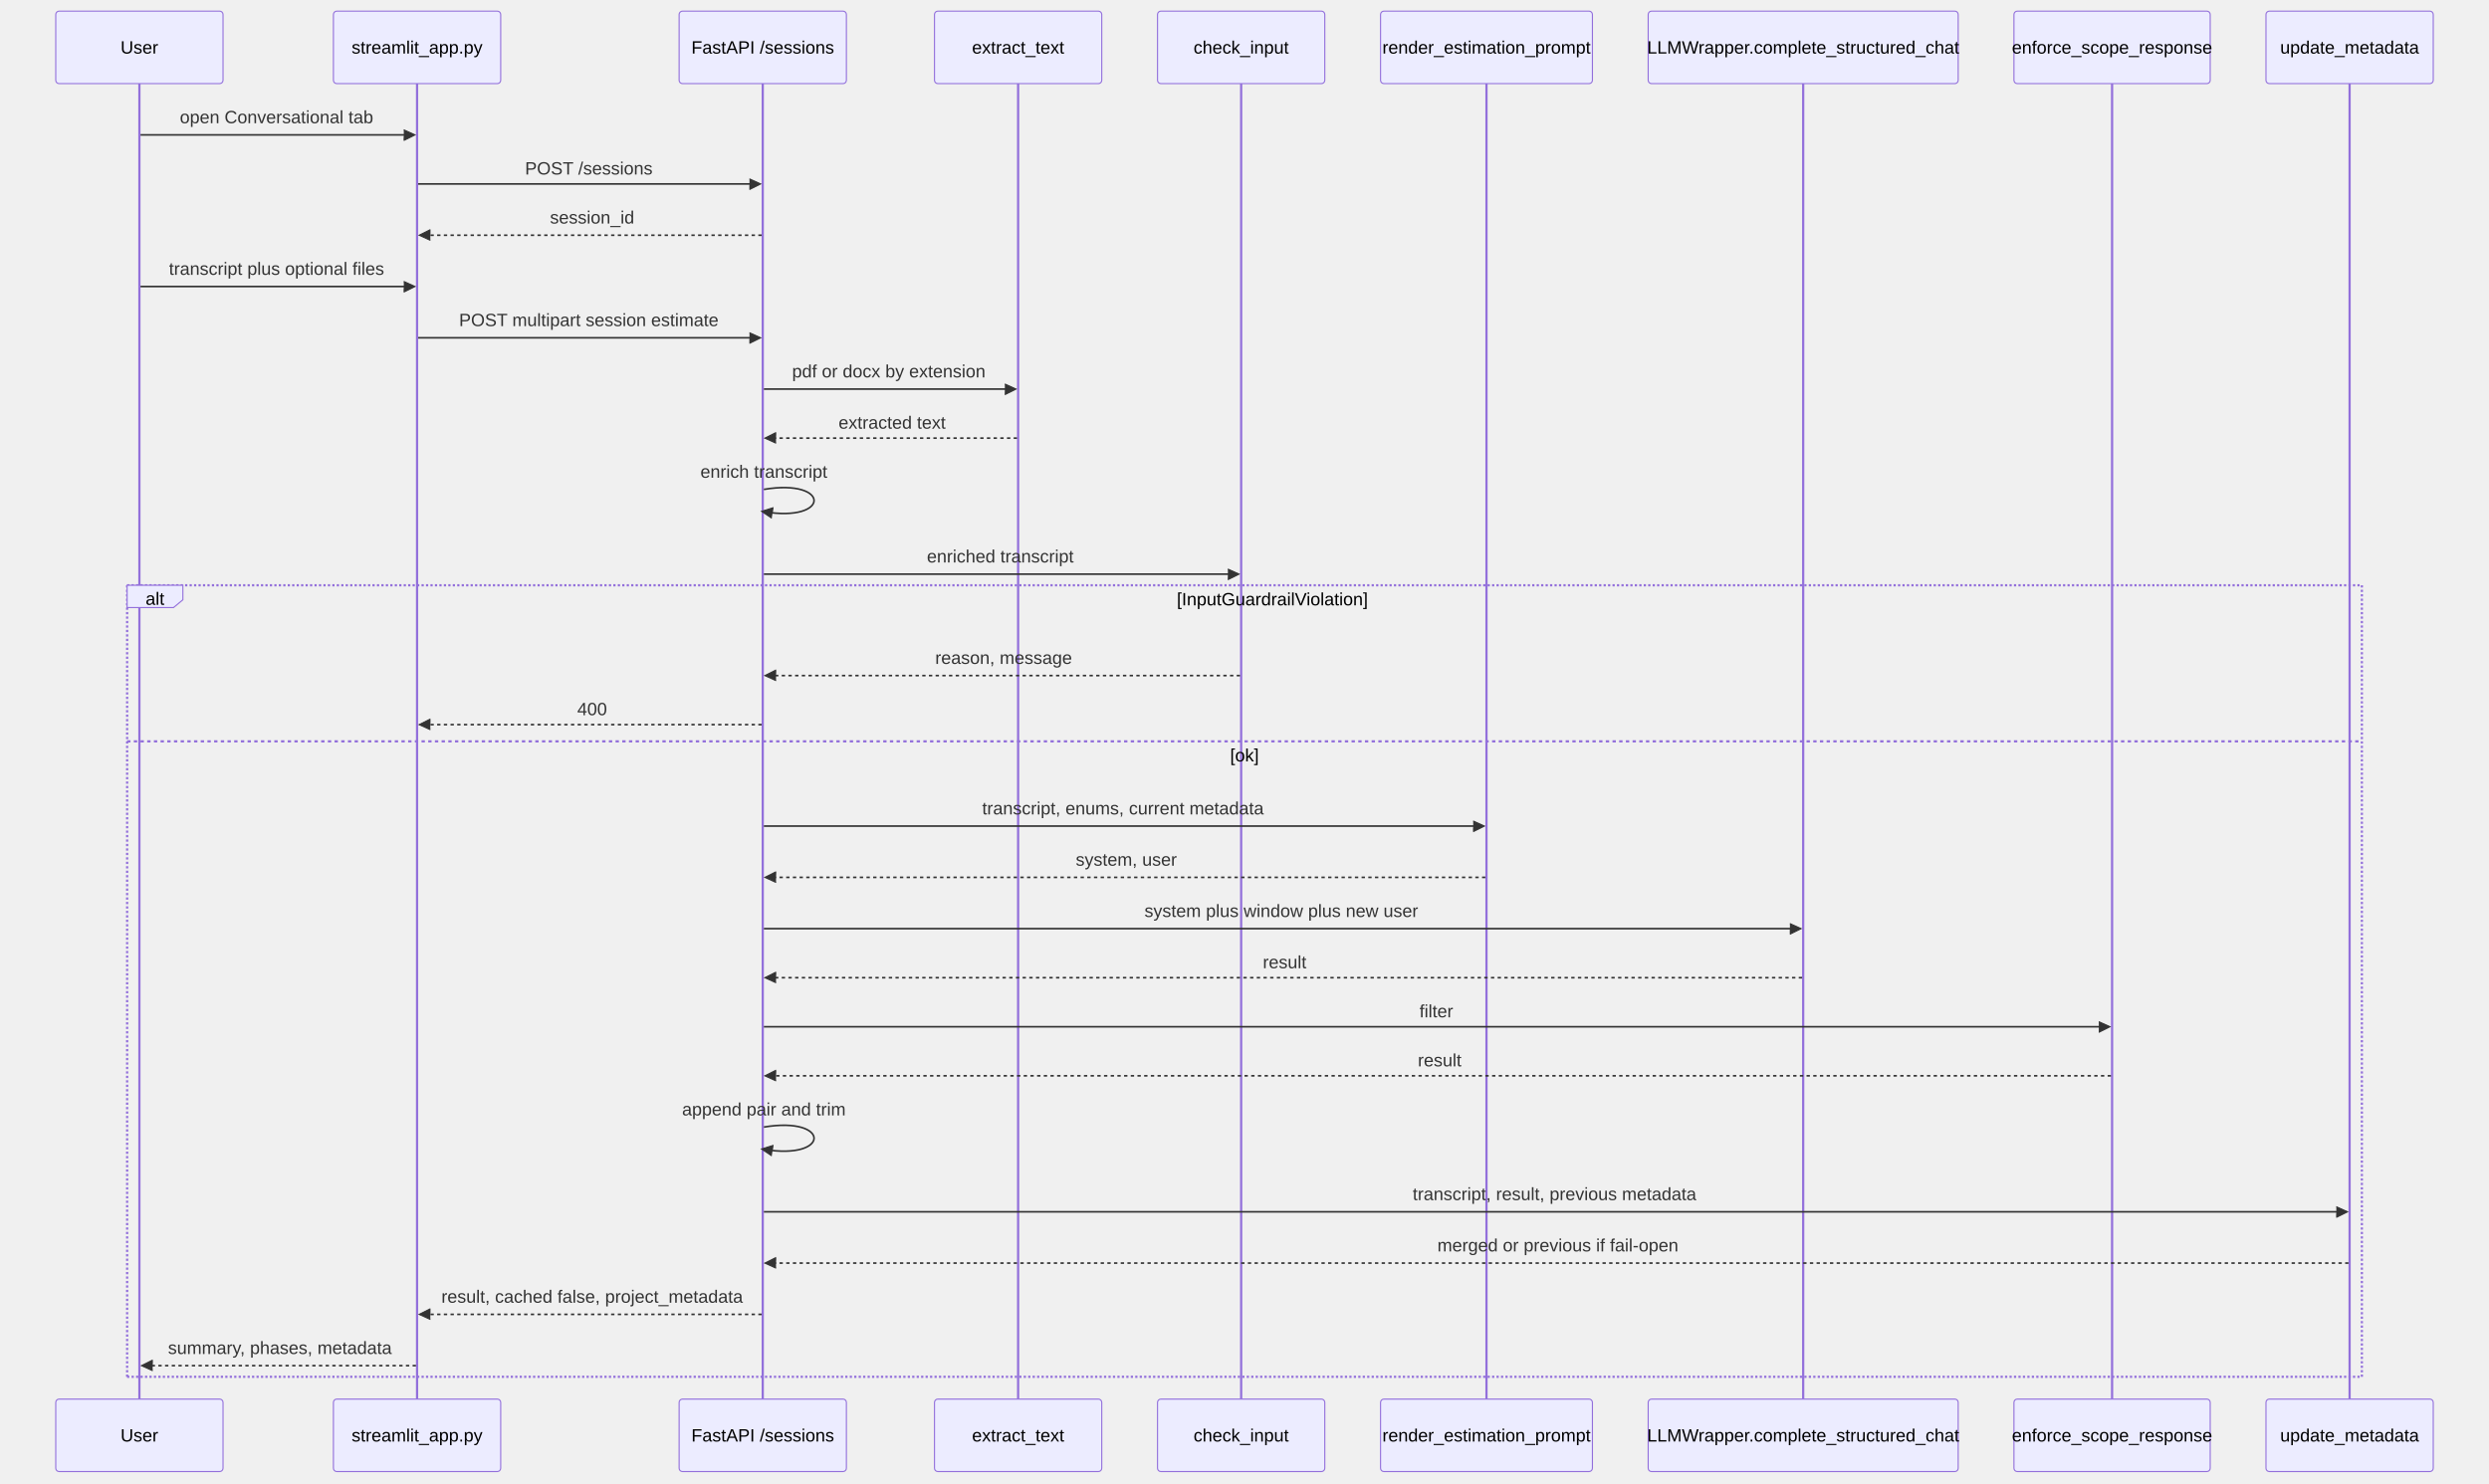
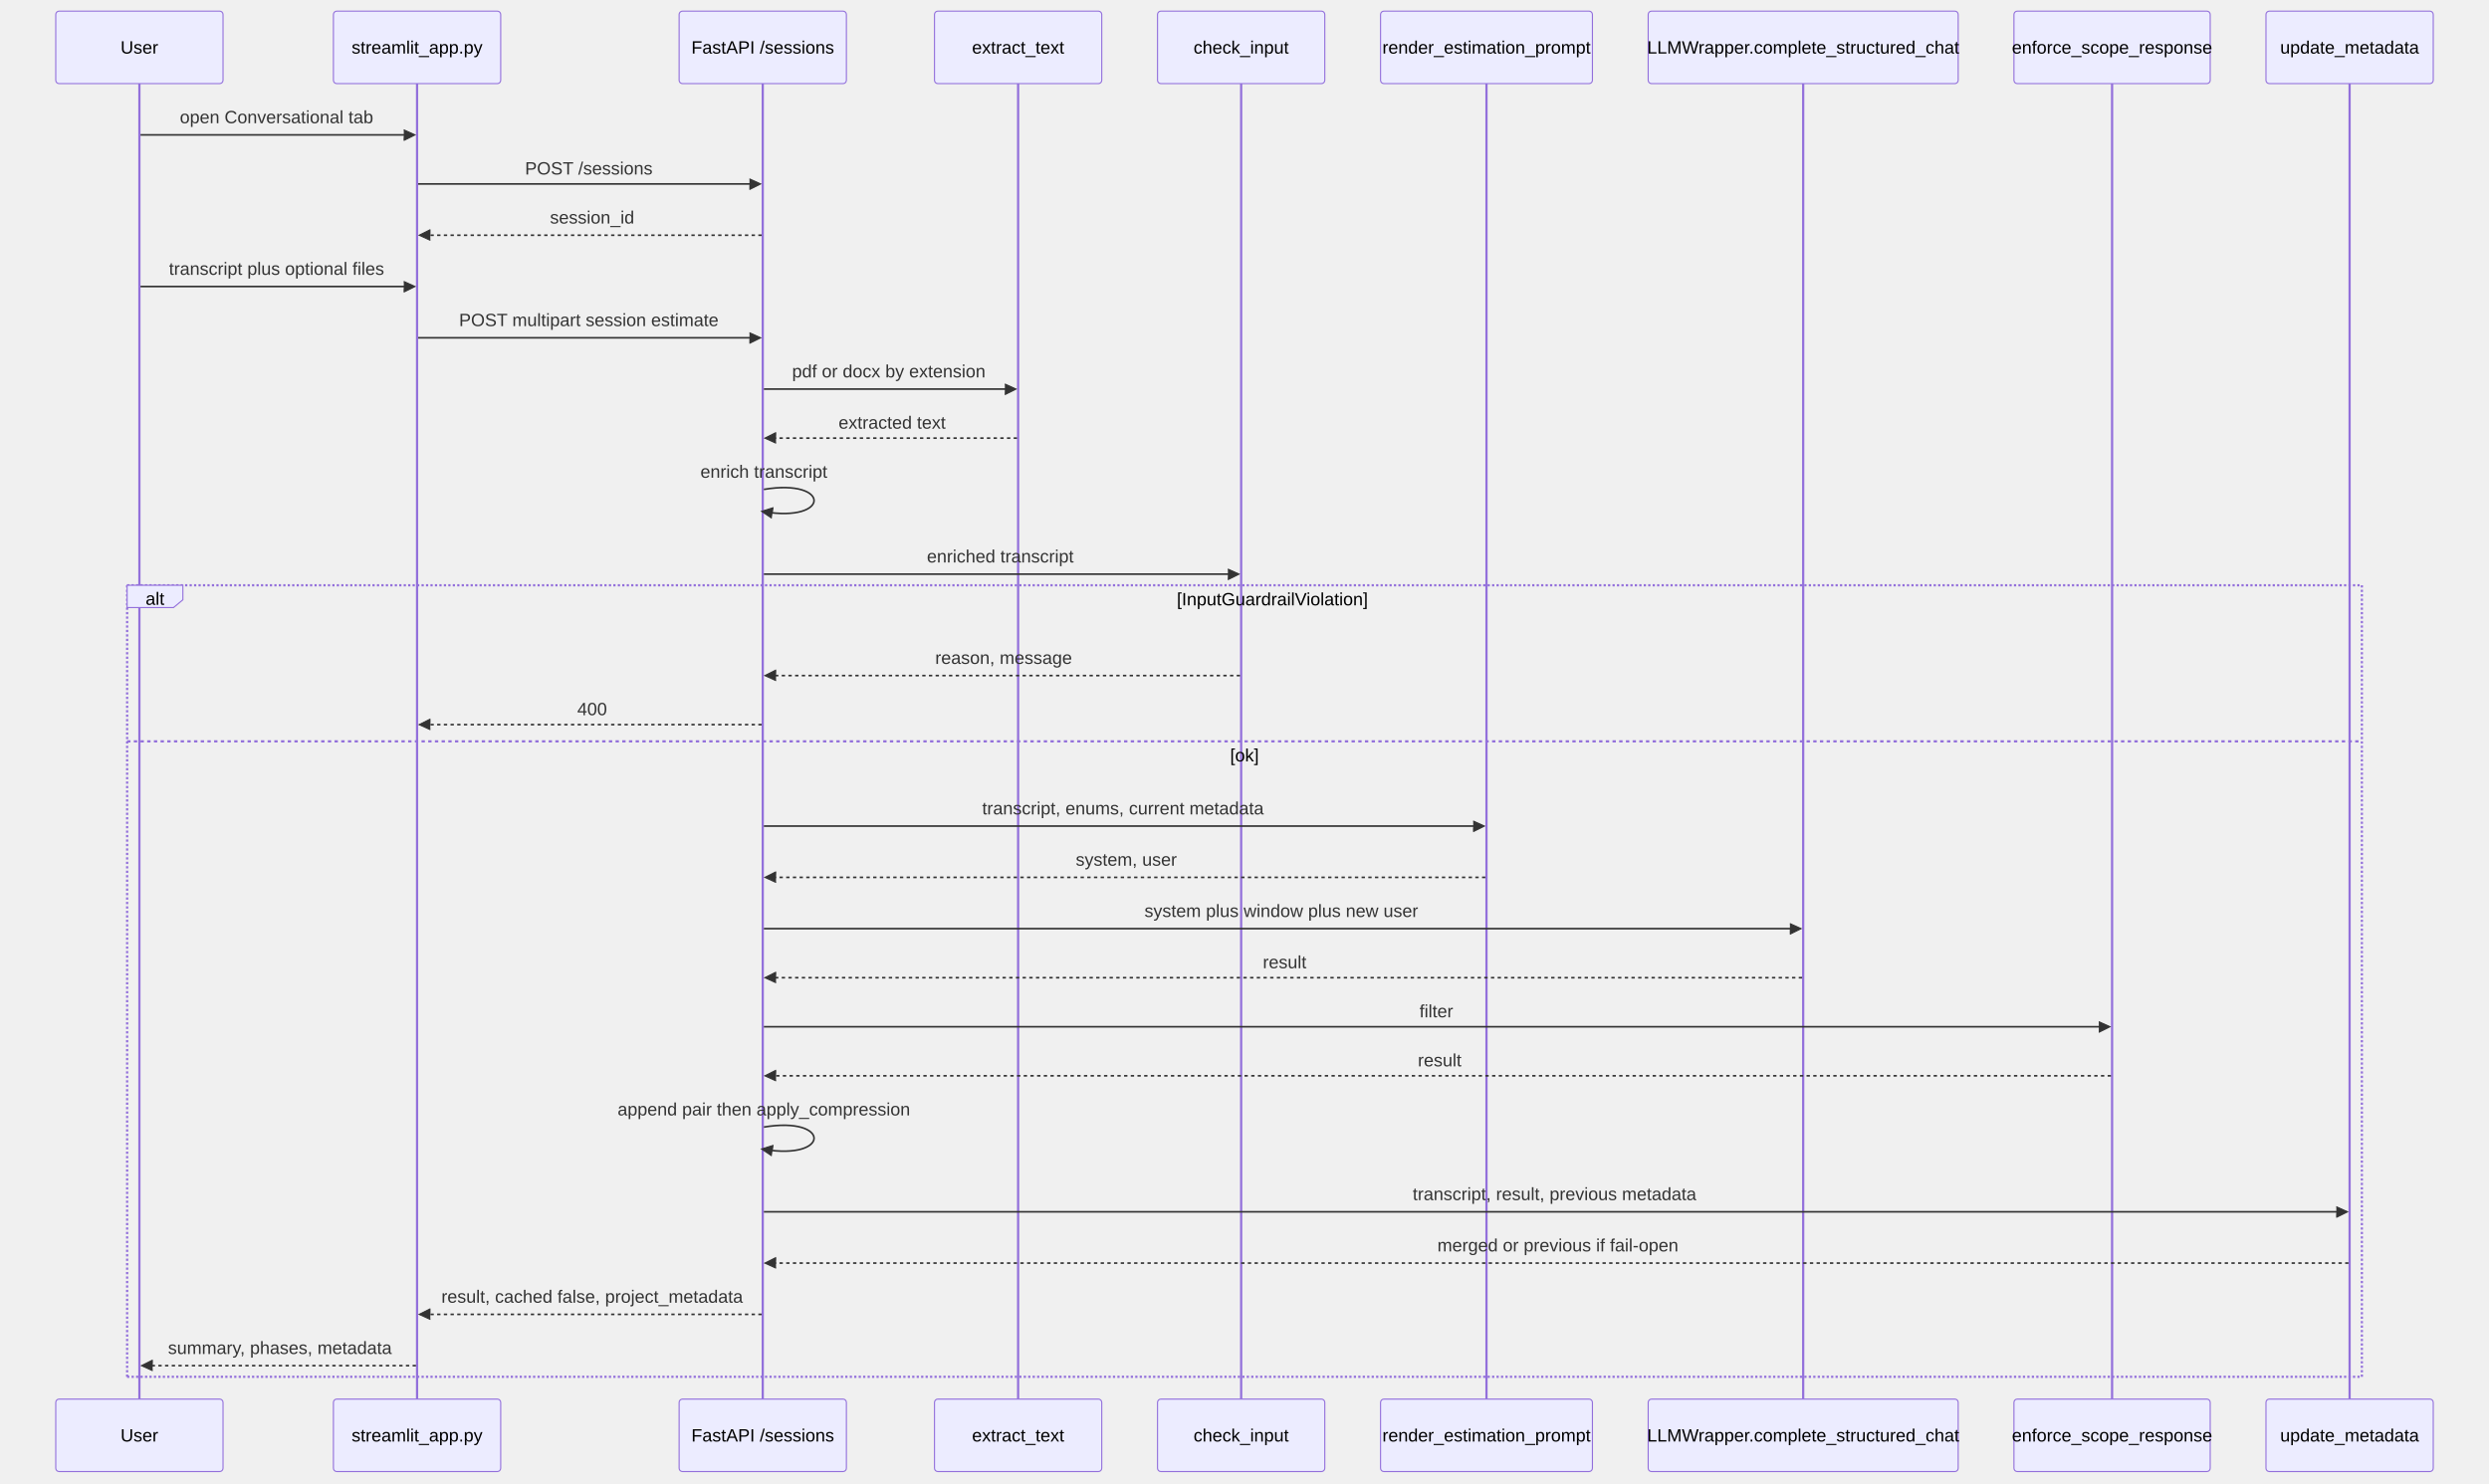
<svg xmlns="http://www.w3.org/2000/svg" id="my-svg" width="100%" style="max-width: 2232px; background-color: white;" viewBox="-50 -10 2232 1331" role="graphics-document document" aria-roledescription="sequence">
  <g>
    <rect x="1982" y="1245" fill="#eaeaea" stroke="#666" width="150" height="65" name="CExt" rx="3" ry="3" class="actor actor-bottom" />
    <text x="2057" y="1277.5" dominant-baseline="central" alignment-baseline="central" class="actor actor-box" style="text-anchor: middle; font-size: 16px; font-weight: 400;">
      <tspan x="2057" dy="0">update_metadata</tspan>
    </text>
  </g>
  <g>
    <rect x="1756" y="1245" fill="#eaeaea" stroke="#666" width="176" height="65" name="COut" rx="3" ry="3" class="actor actor-bottom" />
    <text x="1844" y="1277.5" dominant-baseline="central" alignment-baseline="central" class="actor actor-box" style="text-anchor: middle; font-size: 16px; font-weight: 400;">
      <tspan x="1844" dy="0">enforce_scope_response</tspan>
    </text>
  </g>
  <g>
    <rect x="1428" y="1245" fill="#eaeaea" stroke="#666" width="278" height="65" name="CW" rx="3" ry="3" class="actor actor-bottom" />
    <text x="1567" y="1277.5" dominant-baseline="central" alignment-baseline="central" class="actor actor-box" style="text-anchor: middle; font-size: 16px; font-weight: 400;">
      <tspan x="1567" dy="0">LLMWrapper.complete_structured_chat</tspan>
    </text>
  </g>
  <g>
    <rect x="1188" y="1245" fill="#eaeaea" stroke="#666" width="190" height="65" name="CLoader" rx="3" ry="3" class="actor actor-bottom" />
    <text x="1283" y="1277.5" dominant-baseline="central" alignment-baseline="central" class="actor actor-box" style="text-anchor: middle; font-size: 16px; font-weight: 400;">
      <tspan x="1283" dy="0">render_estimation_prompt</tspan>
    </text>
  </g>
  <g>
    <rect x="988" y="1245" fill="#eaeaea" stroke="#666" width="150" height="65" name="CIn" rx="3" ry="3" class="actor actor-bottom" />
    <text x="1063" y="1277.5" dominant-baseline="central" alignment-baseline="central" class="actor actor-box" style="text-anchor: middle; font-size: 16px; font-weight: 400;">
      <tspan x="1063" dy="0">check_input</tspan>
    </text>
  </g>
  <g>
    <rect x="788" y="1245" fill="#eaeaea" stroke="#666" width="150" height="65" name="CAttach" rx="3" ry="3" class="actor actor-bottom" />
    <text x="863" y="1277.5" dominant-baseline="central" alignment-baseline="central" class="actor actor-box" style="text-anchor: middle; font-size: 16px; font-weight: 400;">
      <tspan x="863" dy="0">extract_text</tspan>
    </text>
  </g>
  <g>
    <rect x="559" y="1245" fill="#eaeaea" stroke="#666" width="150" height="65" name="CAPI" rx="3" ry="3" class="actor actor-bottom" />
    <text x="634" y="1277.5" dominant-baseline="central" alignment-baseline="central" class="actor actor-box" style="text-anchor: middle; font-size: 16px; font-weight: 400;">
      <tspan x="634" dy="0">FastAPI /sessions</tspan>
    </text>
  </g>
  <g>
    <rect x="249" y="1245" fill="#eaeaea" stroke="#666" width="150" height="65" name="CUI" rx="3" ry="3" class="actor actor-bottom" />
    <text x="324" y="1277.5" dominant-baseline="central" alignment-baseline="central" class="actor actor-box" style="text-anchor: middle; font-size: 16px; font-weight: 400;">
      <tspan x="324" dy="0">streamlit_app.py</tspan>
    </text>
  </g>
  <g>
    <rect x="0" y="1245" fill="#eaeaea" stroke="#666" width="150" height="65" name="CUser" rx="3" ry="3" class="actor actor-bottom" />
    <text x="75" y="1277.5" dominant-baseline="central" alignment-baseline="central" class="actor actor-box" style="text-anchor: middle; font-size: 16px; font-weight: 400;">
      <tspan x="75" dy="0">User</tspan>
    </text>
  </g>
  <g>
    <line id="actor8" x1="2057" y1="65" x2="2057" y2="1245" class="actor-line 200" stroke-width="0.5px" stroke="#999" name="CExt" data-et="life-line" data-id="CExt" />
    <g id="root-8" data-et="participant" data-type="participant" data-id="CExt">
      <rect x="1982" y="0" fill="#eaeaea" stroke="#666" width="150" height="65" name="CExt" rx="3" ry="3" class="actor actor-top" />
      <text x="2057" y="32.5" dominant-baseline="central" alignment-baseline="central" class="actor actor-box" style="text-anchor: middle; font-size: 16px; font-weight: 400;">
        <tspan x="2057" dy="0">update_metadata</tspan>
      </text>
    </g>
  </g>
  <g>
    <line id="actor7" x1="1844" y1="65" x2="1844" y2="1245" class="actor-line 200" stroke-width="0.5px" stroke="#999" name="COut" data-et="life-line" data-id="COut" />
    <g id="root-7" data-et="participant" data-type="participant" data-id="COut">
      <rect x="1756" y="0" fill="#eaeaea" stroke="#666" width="176" height="65" name="COut" rx="3" ry="3" class="actor actor-top" />
      <text x="1844" y="32.5" dominant-baseline="central" alignment-baseline="central" class="actor actor-box" style="text-anchor: middle; font-size: 16px; font-weight: 400;">
        <tspan x="1844" dy="0">enforce_scope_response</tspan>
      </text>
    </g>
  </g>
  <g>
    <line id="actor6" x1="1567" y1="65" x2="1567" y2="1245" class="actor-line 200" stroke-width="0.5px" stroke="#999" name="CW" data-et="life-line" data-id="CW" />
    <g id="root-6" data-et="participant" data-type="participant" data-id="CW">
      <rect x="1428" y="0" fill="#eaeaea" stroke="#666" width="278" height="65" name="CW" rx="3" ry="3" class="actor actor-top" />
      <text x="1567" y="32.5" dominant-baseline="central" alignment-baseline="central" class="actor actor-box" style="text-anchor: middle; font-size: 16px; font-weight: 400;">
        <tspan x="1567" dy="0">LLMWrapper.complete_structured_chat</tspan>
      </text>
    </g>
  </g>
  <g>
    <line id="actor5" x1="1283" y1="65" x2="1283" y2="1245" class="actor-line 200" stroke-width="0.5px" stroke="#999" name="CLoader" data-et="life-line" data-id="CLoader" />
    <g id="root-5" data-et="participant" data-type="participant" data-id="CLoader">
      <rect x="1188" y="0" fill="#eaeaea" stroke="#666" width="190" height="65" name="CLoader" rx="3" ry="3" class="actor actor-top" />
      <text x="1283" y="32.5" dominant-baseline="central" alignment-baseline="central" class="actor actor-box" style="text-anchor: middle; font-size: 16px; font-weight: 400;">
        <tspan x="1283" dy="0">render_estimation_prompt</tspan>
      </text>
    </g>
  </g>
  <g>
    <line id="actor4" x1="1063" y1="65" x2="1063" y2="1245" class="actor-line 200" stroke-width="0.5px" stroke="#999" name="CIn" data-et="life-line" data-id="CIn" />
    <g id="root-4" data-et="participant" data-type="participant" data-id="CIn">
      <rect x="988" y="0" fill="#eaeaea" stroke="#666" width="150" height="65" name="CIn" rx="3" ry="3" class="actor actor-top" />
      <text x="1063" y="32.5" dominant-baseline="central" alignment-baseline="central" class="actor actor-box" style="text-anchor: middle; font-size: 16px; font-weight: 400;">
        <tspan x="1063" dy="0">check_input</tspan>
      </text>
    </g>
  </g>
  <g>
    <line id="actor3" x1="863" y1="65" x2="863" y2="1245" class="actor-line 200" stroke-width="0.5px" stroke="#999" name="CAttach" data-et="life-line" data-id="CAttach" />
    <g id="root-3" data-et="participant" data-type="participant" data-id="CAttach">
      <rect x="788" y="0" fill="#eaeaea" stroke="#666" width="150" height="65" name="CAttach" rx="3" ry="3" class="actor actor-top" />
      <text x="863" y="32.5" dominant-baseline="central" alignment-baseline="central" class="actor actor-box" style="text-anchor: middle; font-size: 16px; font-weight: 400;">
        <tspan x="863" dy="0">extract_text</tspan>
      </text>
    </g>
  </g>
  <g>
    <line id="actor2" x1="634" y1="65" x2="634" y2="1245" class="actor-line 200" stroke-width="0.5px" stroke="#999" name="CAPI" data-et="life-line" data-id="CAPI" />
    <g id="root-2" data-et="participant" data-type="participant" data-id="CAPI">
      <rect x="559" y="0" fill="#eaeaea" stroke="#666" width="150" height="65" name="CAPI" rx="3" ry="3" class="actor actor-top" />
      <text x="634" y="32.5" dominant-baseline="central" alignment-baseline="central" class="actor actor-box" style="text-anchor: middle; font-size: 16px; font-weight: 400;">
        <tspan x="634" dy="0">FastAPI /sessions</tspan>
      </text>
    </g>
  </g>
  <g>
    <line id="actor1" x1="324" y1="65" x2="324" y2="1245" class="actor-line 200" stroke-width="0.5px" stroke="#999" name="CUI" data-et="life-line" data-id="CUI" />
    <g id="root-1" data-et="participant" data-type="participant" data-id="CUI">
      <rect x="249" y="0" fill="#eaeaea" stroke="#666" width="150" height="65" name="CUI" rx="3" ry="3" class="actor actor-top" />
      <text x="324" y="32.5" dominant-baseline="central" alignment-baseline="central" class="actor actor-box" style="text-anchor: middle; font-size: 16px; font-weight: 400;">
        <tspan x="324" dy="0">streamlit_app.py</tspan>
      </text>
    </g>
  </g>
  <g>
    <line id="actor0" x1="75" y1="65" x2="75" y2="1245" class="actor-line 200" stroke-width="0.5px" stroke="#999" name="CUser" data-et="life-line" data-id="CUser" />
    <g id="root-0" data-et="participant" data-type="participant" data-id="CUser">
      <rect x="0" y="0" fill="#eaeaea" stroke="#666" width="150" height="65" name="CUser" rx="3" ry="3" class="actor actor-top" />
      <text x="75" y="32.5" dominant-baseline="central" alignment-baseline="central" class="actor actor-box" style="text-anchor: middle; font-size: 16px; font-weight: 400;">
        <tspan x="75" dy="0">User</tspan>
      </text>
    </g>
  </g>
  <style>#my-svg{font-family:"trebuchet ms",verdana,arial,sans-serif;font-size:16px;fill:#333;}@keyframes edge-animation-frame{from{stroke-dashoffset:0;}}@keyframes dash{to{stroke-dashoffset:0;}}#my-svg .edge-animation-slow{stroke-dasharray:9,5!important;stroke-dashoffset:900;animation:dash 50s linear infinite;stroke-linecap:round;}#my-svg .edge-animation-fast{stroke-dasharray:9,5!important;stroke-dashoffset:900;animation:dash 20s linear infinite;stroke-linecap:round;}#my-svg .error-icon{fill:#552222;}#my-svg .error-text{fill:#552222;stroke:#552222;}#my-svg .edge-thickness-normal{stroke-width:1px;}#my-svg .edge-thickness-thick{stroke-width:3.5px;}#my-svg .edge-pattern-solid{stroke-dasharray:0;}#my-svg .edge-thickness-invisible{stroke-width:0;fill:none;}#my-svg .edge-pattern-dashed{stroke-dasharray:3;}#my-svg .edge-pattern-dotted{stroke-dasharray:2;}#my-svg .marker{fill:#333333;stroke:#333333;}#my-svg .marker.cross{stroke:#333333;}#my-svg svg{font-family:"trebuchet ms",verdana,arial,sans-serif;font-size:16px;}#my-svg p{margin:0;}#my-svg .actor{stroke:#9370DB;fill:#ECECFF;stroke-width:1;}#my-svg rect.actor.outer-path[data-look="neo"]{filter:drop-shadow(1px 2px 2px rgba(185, 185, 185, 1));}#my-svg rect.note[data-look="neo"]{stroke:#aaaa33;fill:#fff5ad;filter:drop-shadow(1px 2px 2px rgba(185, 185, 185, 1));}#my-svg text.actor&gt;tspan{fill:black;stroke:none;}#my-svg .actor-line{stroke:#9370DB;}#my-svg .innerArc{stroke-width:1.5;stroke-dasharray:none;}#my-svg .messageLine0{stroke-width:1.5;stroke-dasharray:none;stroke:#333;}#my-svg .messageLine1{stroke-width:1.5;stroke-dasharray:2,2;stroke:#333;}#my-svg [id$="-arrowhead"] path{fill:#333;stroke:#333;}#my-svg .sequenceNumber{fill:white;}#my-svg [id$="-sequencenumber"]{fill:#333;}#my-svg [id$="-crosshead"] path{fill:#333;stroke:#333;}#my-svg .messageText{fill:#333;stroke:none;}#my-svg .labelBox{stroke:#9370DB;fill:#ECECFF;filter:none;}#my-svg .labelText,#my-svg .labelText&gt;tspan{fill:black;stroke:none;}#my-svg .loopText,#my-svg .loopText&gt;tspan{fill:black;stroke:none;}#my-svg .sectionTitle,#my-svg .sectionTitle&gt;tspan{fill:black;stroke:none;}#my-svg .loopLine{stroke-width:2px;stroke-dasharray:2,2;stroke:#9370DB;fill:#9370DB;}#my-svg .note{stroke:#aaaa33;fill:#fff5ad;}#my-svg .noteText,#my-svg .noteText&gt;tspan{fill:black;stroke:none;font-weight:normal;}#my-svg .activation0{fill:#f4f4f4;stroke:#666;}#my-svg .activation1{fill:#f4f4f4;stroke:#666;}#my-svg .activation2{fill:#f4f4f4;stroke:#666;}#my-svg .actorPopupMenu{position:absolute;}#my-svg .actorPopupMenuPanel{position:absolute;fill:#ECECFF;box-shadow:0px 8px 16px 0px rgba(0,0,0,0.2);filter:drop-shadow(3px 5px 2px rgb(0 0 0 / 0.4));}#my-svg .actor-man circle,#my-svg line{fill:#ECECFF;stroke-width:2px;}#my-svg g rect.rect{filter:drop-shadow(1px 2px 2px rgba(185, 185, 185, 1));stroke:#9370DB;}#my-svg .node .neo-node{stroke:#9370DB;}#my-svg [data-look="neo"].node rect,#my-svg [data-look="neo"].cluster rect,#my-svg [data-look="neo"].node polygon{stroke:#9370DB;filter:drop-shadow(1px 2px 2px rgba(185, 185, 185, 1));}#my-svg [data-look="neo"].swimlane.cluster rect{filter:none;}#my-svg [data-look="neo"].node path{stroke:#9370DB;stroke-width:1px;}#my-svg [data-look="neo"].node .outer-path{filter:drop-shadow(1px 2px 2px rgba(185, 185, 185, 1));}#my-svg [data-look="neo"].node .neo-line path{stroke:#9370DB;filter:none;}#my-svg [data-look="neo"].node circle{stroke:#9370DB;filter:drop-shadow(1px 2px 2px rgba(185, 185, 185, 1));}#my-svg [data-look="neo"].node circle .state-start{fill:#000000;}#my-svg [data-look="neo"].icon-shape .icon{fill:#9370DB;filter:drop-shadow(1px 2px 2px rgba(185, 185, 185, 1));}#my-svg [data-look="neo"].icon-shape .icon-neo path{stroke:#9370DB;filter:drop-shadow(1px 2px 2px rgba(185, 185, 185, 1));}#my-svg :root{--mermaid-font-family:"trebuchet ms",verdana,arial,sans-serif;}</style>
  <g />
  <defs>
    <symbol id="my-svg-computer" width="24" height="24">
      <path transform="scale(.5)" d="M2 2v13h20v-13h-20zm18 11h-16v-9h16v9zm-10.228 6l.466-1h3.524l.467 1h-4.457zm14.228 3h-24l2-6h2.104l-1.33 4h18.45l-1.297-4h2.073l2 6zm-5-10h-14v-7h14v7z" />
    </symbol>
  </defs>
  <defs>
    <symbol id="my-svg-database" fill-rule="evenodd" clip-rule="evenodd">
      <path transform="scale(.5)" d="M12.258.001l.256.004.255.005.253.008.251.01.249.012.247.015.246.016.242.019.241.02.239.023.236.024.233.027.231.028.229.031.225.032.223.034.22.036.217.038.214.04.211.041.208.043.205.045.201.046.198.048.194.05.191.051.187.053.183.054.18.056.175.057.172.059.168.06.163.061.16.063.155.064.15.066.074.033.073.033.071.034.07.034.069.035.068.035.067.035.066.035.064.036.064.036.062.036.06.036.06.037.058.037.058.037.055.038.055.038.053.038.052.038.051.039.05.039.048.039.047.039.045.04.044.04.043.04.041.04.04.041.039.041.037.041.036.041.034.041.033.042.032.042.03.042.029.042.027.042.026.043.024.043.023.043.021.043.02.043.018.044.017.043.015.044.013.044.012.044.011.045.009.044.007.045.006.045.004.045.002.045.001.045v17l-.001.045-.002.045-.004.045-.006.045-.007.045-.009.044-.011.045-.012.044-.013.044-.015.044-.017.043-.018.044-.02.043-.021.043-.023.043-.024.043-.026.043-.027.042-.029.042-.03.042-.032.042-.033.042-.034.041-.036.041-.037.041-.039.041-.04.041-.041.04-.043.04-.044.04-.045.04-.047.039-.048.039-.05.039-.051.039-.052.038-.053.038-.055.038-.055.038-.058.037-.058.037-.06.037-.06.036-.062.036-.064.036-.064.036-.066.035-.067.035-.068.035-.069.035-.07.034-.071.034-.073.033-.074.033-.15.066-.155.064-.16.063-.163.061-.168.06-.172.059-.175.057-.18.056-.183.054-.187.053-.191.051-.194.05-.198.048-.201.046-.205.045-.208.043-.211.041-.214.04-.217.038-.22.036-.223.034-.225.032-.229.031-.231.028-.233.027-.236.024-.239.023-.241.02-.242.019-.246.016-.247.015-.249.012-.251.01-.253.008-.255.005-.256.004-.258.001-.258-.001-.256-.004-.255-.005-.253-.008-.251-.01-.249-.012-.247-.015-.245-.016-.243-.019-.241-.02-.238-.023-.236-.024-.234-.027-.231-.028-.228-.031-.226-.032-.223-.034-.22-.036-.217-.038-.214-.04-.211-.041-.208-.043-.204-.045-.201-.046-.198-.048-.195-.05-.19-.051-.187-.053-.184-.054-.179-.056-.176-.057-.172-.059-.167-.06-.164-.061-.159-.063-.155-.064-.151-.066-.074-.033-.072-.033-.072-.034-.07-.034-.069-.035-.068-.035-.067-.035-.066-.035-.064-.036-.063-.036-.062-.036-.061-.036-.06-.037-.058-.037-.057-.037-.056-.038-.055-.038-.053-.038-.052-.038-.051-.039-.049-.039-.049-.039-.046-.039-.046-.04-.044-.04-.043-.04-.041-.04-.04-.041-.039-.041-.037-.041-.036-.041-.034-.041-.033-.042-.032-.042-.03-.042-.029-.042-.027-.042-.026-.043-.024-.043-.023-.043-.021-.043-.02-.043-.018-.044-.017-.043-.015-.044-.013-.044-.012-.044-.011-.045-.009-.044-.007-.045-.006-.045-.004-.045-.002-.045-.001-.045v-17l.001-.045.002-.045.004-.045.006-.045.007-.045.009-.044.011-.045.012-.044.013-.044.015-.044.017-.043.018-.044.02-.043.021-.043.023-.043.024-.043.026-.043.027-.042.029-.042.03-.042.032-.042.033-.042.034-.041.036-.041.037-.041.039-.041.04-.041.041-.04.043-.04.044-.04.046-.04.046-.039.049-.039.049-.039.051-.039.052-.038.053-.038.055-.038.056-.038.057-.037.058-.037.06-.037.061-.036.062-.036.063-.036.064-.036.066-.035.067-.035.068-.035.069-.035.07-.034.072-.034.072-.033.074-.033.151-.066.155-.064.159-.063.164-.061.167-.06.172-.059.176-.057.179-.056.184-.054.187-.053.19-.051.195-.05.198-.048.201-.046.204-.045.208-.043.211-.041.214-.04.217-.038.22-.036.223-.034.226-.032.228-.031.231-.028.234-.027.236-.024.238-.023.241-.02.243-.019.245-.016.247-.015.249-.012.251-.01.253-.008.255-.005.256-.004.258-.001.258.001zm-9.258 20.499v.01l.001.021.003.021.004.022.005.021.006.022.007.022.009.023.01.022.011.023.012.023.013.023.015.023.016.024.017.023.018.024.019.024.021.024.022.025.023.024.024.025.052.049.056.05.061.051.066.051.07.051.075.051.079.052.084.052.088.052.092.052.097.052.102.051.105.052.11.052.114.051.119.051.123.051.127.05.131.05.135.05.139.048.144.049.147.047.152.047.155.047.16.045.163.045.167.043.171.043.176.041.178.041.183.039.187.039.19.037.194.035.197.035.202.033.204.031.209.03.212.029.216.027.219.025.222.024.226.021.23.02.233.018.236.016.24.015.243.012.246.01.249.008.253.005.256.004.259.001.26-.001.257-.004.254-.005.25-.008.247-.011.244-.012.241-.014.237-.016.233-.018.231-.021.226-.021.224-.024.22-.026.216-.027.212-.028.21-.031.205-.031.202-.034.198-.034.194-.036.191-.037.187-.039.183-.04.179-.04.175-.042.172-.043.168-.044.163-.045.16-.046.155-.046.152-.047.148-.048.143-.049.139-.049.136-.05.131-.05.126-.05.123-.051.118-.052.114-.051.11-.052.106-.052.101-.052.096-.052.092-.052.088-.053.083-.051.079-.052.074-.052.07-.051.065-.051.06-.051.056-.05.051-.05.023-.024.023-.025.021-.024.02-.024.019-.024.018-.024.017-.024.015-.023.014-.024.013-.023.012-.023.01-.023.01-.022.008-.022.006-.022.006-.022.004-.022.004-.021.001-.021.001-.021v-4.127l-.077.055-.08.053-.083.054-.085.053-.087.052-.09.052-.093.051-.095.05-.097.05-.1.049-.102.049-.105.048-.106.047-.109.047-.111.046-.114.045-.115.045-.118.044-.12.043-.122.042-.124.042-.126.041-.128.04-.13.04-.132.038-.134.038-.135.037-.138.037-.139.035-.142.035-.143.034-.144.033-.147.032-.148.031-.15.03-.151.03-.153.029-.154.027-.156.027-.158.026-.159.025-.161.024-.162.023-.163.022-.165.021-.166.02-.167.019-.169.018-.169.017-.171.016-.173.015-.173.014-.175.013-.175.012-.177.011-.178.01-.179.008-.179.008-.181.006-.182.005-.182.004-.184.003-.184.002h-.37l-.184-.002-.184-.003-.182-.004-.182-.005-.181-.006-.179-.008-.179-.008-.178-.01-.176-.011-.176-.012-.175-.013-.173-.014-.172-.015-.171-.016-.17-.017-.169-.018-.167-.019-.166-.02-.165-.021-.163-.022-.162-.023-.161-.024-.159-.025-.157-.026-.156-.027-.155-.027-.153-.029-.151-.03-.15-.03-.148-.031-.146-.032-.145-.033-.143-.034-.141-.035-.14-.035-.137-.037-.136-.037-.134-.038-.132-.038-.13-.04-.128-.04-.126-.041-.124-.042-.122-.042-.12-.044-.117-.043-.116-.045-.113-.045-.112-.046-.109-.047-.106-.047-.105-.048-.102-.049-.1-.049-.097-.05-.095-.05-.093-.052-.09-.051-.087-.052-.085-.053-.083-.054-.08-.054-.077-.054v4.127zm0-5.654v.011l.001.021.003.021.004.021.005.022.006.022.007.022.009.022.01.022.011.023.012.023.013.023.015.024.016.023.017.024.018.024.019.024.021.024.022.024.023.025.024.024.052.05.056.05.061.05.066.051.07.051.075.052.079.051.084.052.088.052.092.052.097.052.102.052.105.052.11.051.114.051.119.052.123.05.127.051.131.05.135.049.139.049.144.048.147.048.152.047.155.046.16.045.163.045.167.044.171.042.176.042.178.04.183.04.187.038.19.037.194.036.197.034.202.033.204.032.209.03.212.028.216.027.219.025.222.024.226.022.23.02.233.018.236.016.24.014.243.012.246.01.249.008.253.006.256.003.259.001.26-.001.257-.003.254-.006.25-.008.247-.01.244-.012.241-.015.237-.016.233-.018.231-.02.226-.022.224-.024.22-.025.216-.027.212-.029.21-.03.205-.032.202-.033.198-.035.194-.036.191-.037.187-.039.183-.039.179-.041.175-.042.172-.043.168-.044.163-.045.16-.045.155-.047.152-.047.148-.048.143-.048.139-.05.136-.049.131-.05.126-.051.123-.051.118-.051.114-.052.11-.052.106-.052.101-.052.096-.052.092-.052.088-.052.083-.052.079-.052.074-.051.07-.052.065-.051.06-.05.056-.051.051-.049.023-.025.023-.024.021-.025.02-.024.019-.024.018-.024.017-.024.015-.023.014-.023.013-.024.012-.022.01-.023.01-.023.008-.022.006-.022.006-.022.004-.021.004-.022.001-.021.001-.021v-4.139l-.077.054-.08.054-.083.054-.085.052-.087.053-.09.051-.093.051-.095.051-.097.05-.1.049-.102.049-.105.048-.106.047-.109.047-.111.046-.114.045-.115.044-.118.044-.12.044-.122.042-.124.042-.126.041-.128.04-.13.039-.132.039-.134.038-.135.037-.138.036-.139.036-.142.035-.143.033-.144.033-.147.033-.148.031-.15.03-.151.03-.153.028-.154.028-.156.027-.158.026-.159.025-.161.024-.162.023-.163.022-.165.021-.166.02-.167.019-.169.018-.169.017-.171.016-.173.015-.173.014-.175.013-.175.012-.177.011-.178.009-.179.009-.179.007-.181.007-.182.005-.182.004-.184.003-.184.002h-.37l-.184-.002-.184-.003-.182-.004-.182-.005-.181-.007-.179-.007-.179-.009-.178-.009-.176-.011-.176-.012-.175-.013-.173-.014-.172-.015-.171-.016-.17-.017-.169-.018-.167-.019-.166-.02-.165-.021-.163-.022-.162-.023-.161-.024-.159-.025-.157-.026-.156-.027-.155-.028-.153-.028-.151-.03-.15-.03-.148-.031-.146-.033-.145-.033-.143-.033-.141-.035-.14-.036-.137-.036-.136-.037-.134-.038-.132-.039-.13-.039-.128-.04-.126-.041-.124-.042-.122-.043-.12-.043-.117-.044-.116-.044-.113-.046-.112-.046-.109-.046-.106-.047-.105-.048-.102-.049-.1-.049-.097-.05-.095-.051-.093-.051-.09-.051-.087-.053-.085-.052-.083-.054-.08-.054-.077-.054v4.139zm0-5.666v.011l.001.02.003.022.004.021.005.022.006.021.007.022.009.023.01.022.011.023.012.023.013.023.015.023.016.024.017.024.018.023.019.024.021.025.022.024.023.024.024.025.052.05.056.05.061.05.066.051.07.051.075.052.079.051.084.052.088.052.092.052.097.052.102.052.105.051.11.052.114.051.119.051.123.051.127.05.131.05.135.05.139.049.144.048.147.048.152.047.155.046.16.045.163.045.167.043.171.043.176.042.178.04.183.04.187.038.19.037.194.036.197.034.202.033.204.032.209.03.212.028.216.027.219.025.222.024.226.021.23.02.233.018.236.017.24.014.243.012.246.01.249.008.253.006.256.003.259.001.26-.001.257-.003.254-.006.25-.008.247-.01.244-.013.241-.014.237-.016.233-.018.231-.02.226-.022.224-.024.22-.025.216-.027.212-.029.21-.03.205-.032.202-.033.198-.035.194-.036.191-.037.187-.039.183-.039.179-.041.175-.042.172-.043.168-.044.163-.045.16-.045.155-.047.152-.047.148-.048.143-.049.139-.049.136-.049.131-.051.126-.05.123-.051.118-.052.114-.051.11-.052.106-.052.101-.052.096-.052.092-.052.088-.052.083-.052.079-.052.074-.052.07-.051.065-.051.06-.051.056-.05.051-.049.023-.025.023-.025.021-.024.02-.024.019-.024.018-.024.017-.024.015-.023.014-.024.013-.023.012-.023.01-.022.01-.023.008-.022.006-.022.006-.022.004-.022.004-.021.001-.021.001-.021v-4.153l-.077.054-.08.054-.083.053-.085.053-.087.053-.09.051-.093.051-.095.051-.097.05-.1.049-.102.048-.105.048-.106.048-.109.046-.111.046-.114.046-.115.044-.118.044-.12.043-.122.043-.124.042-.126.041-.128.04-.13.039-.132.039-.134.038-.135.037-.138.036-.139.036-.142.034-.143.034-.144.033-.147.032-.148.032-.15.03-.151.03-.153.028-.154.028-.156.027-.158.026-.159.024-.161.024-.162.023-.163.023-.165.021-.166.02-.167.019-.169.018-.169.017-.171.016-.173.015-.173.014-.175.013-.175.012-.177.01-.178.01-.179.009-.179.007-.181.006-.182.006-.182.004-.184.003-.184.001-.185.001-.185-.001-.184-.001-.184-.003-.182-.004-.182-.006-.181-.006-.179-.007-.179-.009-.178-.01-.176-.01-.176-.012-.175-.013-.173-.014-.172-.015-.171-.016-.17-.017-.169-.018-.167-.019-.166-.02-.165-.021-.163-.023-.162-.023-.161-.024-.159-.024-.157-.026-.156-.027-.155-.028-.153-.028-.151-.03-.15-.03-.148-.032-.146-.032-.145-.033-.143-.034-.141-.034-.14-.036-.137-.036-.136-.037-.134-.038-.132-.039-.13-.039-.128-.041-.126-.041-.124-.041-.122-.043-.12-.043-.117-.044-.116-.044-.113-.046-.112-.046-.109-.046-.106-.048-.105-.048-.102-.048-.1-.05-.097-.049-.095-.051-.093-.051-.09-.052-.087-.052-.085-.053-.083-.053-.08-.054-.077-.054v4.153zm8.74-8.179l-.257.004-.254.005-.25.008-.247.011-.244.012-.241.014-.237.016-.233.018-.231.021-.226.022-.224.023-.22.026-.216.027-.212.028-.21.031-.205.032-.202.033-.198.034-.194.036-.191.038-.187.038-.183.04-.179.041-.175.042-.172.043-.168.043-.163.045-.16.046-.155.046-.152.048-.148.048-.143.048-.139.049-.136.05-.131.05-.126.051-.123.051-.118.051-.114.052-.11.052-.106.052-.101.052-.096.052-.092.052-.088.052-.083.052-.079.052-.074.051-.07.052-.065.051-.06.05-.056.05-.051.05-.023.025-.023.024-.021.024-.02.025-.019.024-.018.024-.017.023-.015.024-.014.023-.013.023-.012.023-.01.023-.01.022-.008.022-.006.023-.006.021-.004.022-.004.021-.001.021-.001.021.001.021.001.021.004.021.004.022.006.021.006.023.008.022.01.022.01.023.012.023.013.023.014.023.015.024.017.023.018.024.019.024.02.025.021.024.023.024.023.025.051.05.056.05.06.05.065.051.07.052.074.051.079.052.083.052.088.052.092.052.096.052.101.052.106.052.11.052.114.052.118.051.123.051.126.051.131.05.136.05.139.049.143.048.148.048.152.048.155.046.16.046.163.045.168.043.172.043.175.042.179.041.183.04.187.038.191.038.194.036.198.034.202.033.205.032.21.031.212.028.216.027.22.026.224.023.226.022.231.021.233.018.237.016.241.014.244.012.247.011.25.008.254.005.257.004.26.001.26-.001.257-.004.254-.005.25-.008.247-.011.244-.012.241-.014.237-.016.233-.018.231-.021.226-.022.224-.023.22-.026.216-.027.212-.028.21-.031.205-.032.202-.033.198-.034.194-.036.191-.038.187-.038.183-.04.179-.041.175-.042.172-.043.168-.043.163-.045.16-.046.155-.046.152-.048.148-.048.143-.048.139-.049.136-.05.131-.05.126-.051.123-.051.118-.051.114-.052.11-.052.106-.052.101-.052.096-.052.092-.052.088-.052.083-.052.079-.052.074-.051.07-.052.065-.051.06-.05.056-.05.051-.05.023-.025.023-.024.021-.024.02-.025.019-.024.018-.024.017-.023.015-.024.014-.023.013-.023.012-.023.01-.023.01-.022.008-.022.006-.023.006-.021.004-.022.004-.021.001-.021.001-.021-.001-.021-.001-.021-.004-.021-.004-.022-.006-.021-.006-.023-.008-.022-.01-.022-.01-.023-.012-.023-.013-.023-.014-.023-.015-.024-.017-.023-.018-.024-.019-.024-.02-.025-.021-.024-.023-.024-.023-.025-.051-.05-.056-.05-.06-.05-.065-.051-.07-.052-.074-.051-.079-.052-.083-.052-.088-.052-.092-.052-.096-.052-.101-.052-.106-.052-.11-.052-.114-.052-.118-.051-.123-.051-.126-.051-.131-.05-.136-.05-.139-.049-.143-.048-.148-.048-.152-.048-.155-.046-.16-.046-.163-.045-.168-.043-.172-.043-.175-.042-.179-.041-.183-.04-.187-.038-.191-.038-.194-.036-.198-.034-.202-.033-.205-.032-.21-.031-.212-.028-.216-.027-.22-.026-.224-.023-.226-.022-.231-.021-.233-.018-.237-.016-.241-.014-.244-.012-.247-.011-.25-.008-.254-.005-.257-.004-.26-.001-.26.001z" />
    </symbol>
  </defs>
  <defs>
    <symbol id="my-svg-clock" width="24" height="24">
      <path transform="scale(.5)" d="M12 2c5.514 0 10 4.486 10 10s-4.486 10-10 10-10-4.486-10-10 4.486-10 10-10zm0-2c-6.627 0-12 5.373-12 12s5.373 12 12 12 12-5.373 12-12-5.373-12-12-12zm5.848 12.459c.202.038.202.333.001.372-1.907.361-6.045 1.111-6.547 1.111-.719 0-1.301-.582-1.301-1.301 0-.512.77-5.447 1.125-7.445.034-.192.312-.181.343.014l.985 6.238 5.394 1.011z" />
    </symbol>
  </defs>
  <defs>
    <marker id="my-svg-arrowhead" refX="7.9" refY="5" markerUnits="userSpaceOnUse" markerWidth="12" markerHeight="12" orient="auto-start-reverse">
      <path d="M -1 0 L 10 5 L 0 10 z" />
    </marker>
  </defs>
  <defs>
    <marker id="my-svg-crosshead" markerWidth="15" markerHeight="8" orient="auto" refX="4" refY="4.5">
      <path fill="none" stroke="#000000" stroke-width="1pt" d="M 1,2 L 6,7 M 6,2 L 1,7" style="stroke-dasharray: 0, 0;" />
    </marker>
  </defs>
  <defs>
    <marker id="my-svg-filled-head" refX="15.5" refY="7" markerWidth="20" markerHeight="28" orient="auto">
      <path d="M 18,7 L9,13 L14,7 L9,1 Z" />
    </marker>
  </defs>
  <defs>
    <marker id="my-svg-sequencenumber" refX="15" refY="15" markerWidth="60" markerHeight="40" orient="auto">
      <circle cx="15" cy="15" r="6" />
    </marker>
  </defs>
  <defs>
    <marker id="my-svg-solidTopArrowHead" refX="7.9" refY="7.25" markerUnits="userSpaceOnUse" markerWidth="12" markerHeight="12" orient="auto-start-reverse">
      <path d="M 0 0 L 10 8 L 0 8 z" />
    </marker>
  </defs>
  <defs>
    <marker id="my-svg-solidBottomArrowHead" refX="7.9" refY="0.75" markerUnits="userSpaceOnUse" markerWidth="12" markerHeight="12" orient="auto-start-reverse">
      <path d="M 0 0 L 10 0 L 0 8 z" />
    </marker>
  </defs>
  <defs>
    <marker id="my-svg-stickTopArrowHead" refX="7.5" refY="7" markerUnits="userSpaceOnUse" markerWidth="12" markerHeight="12" orient="auto-start-reverse">
      <path d="M 0 0 L 7 7" stroke="black" stroke-width="1.5" fill="none" />
    </marker>
  </defs>
  <defs>
    <marker id="my-svg-stickBottomArrowHead" refX="7.5" refY="0" markerUnits="userSpaceOnUse" markerWidth="12" markerHeight="12" orient="auto-start-reverse">
      <path d="M 0 7 L 7 0" stroke="black" stroke-width="1.5" fill="none" />
    </marker>
  </defs>
  <g data-et="control-structure" data-id="i24">
    <line x1="64" y1="515" x2="2068" y2="515" class="loopLine" />
    <line x1="2068" y1="515" x2="2068" y2="1225" class="loopLine" />
    <line x1="64" y1="1225" x2="2068" y2="1225" class="loopLine" />
    <line x1="64" y1="515" x2="64" y2="1225" class="loopLine" />
    <line x1="64" y1="655" x2="2068" y2="655" class="loopLine" style="stroke-dasharray: 3, 3;" />
    <polygon points="64,515 114,515 114,528 105.6,535 64,535" class="labelBox" />
    <text x="89" y="528" text-anchor="middle" dominant-baseline="middle" alignment-baseline="middle" class="labelText" style="font-size: 16px; font-weight: 400;">alt</text>
    <text x="1091" y="533" text-anchor="middle" class="loopText" style="font-size: 16px; font-weight: 400;">
      <tspan x="1091">[InputGuardrailViolation]</tspan>
    </text>
    <text x="1066" y="673" text-anchor="middle" class="sectionTitle" style="font-size: 16px; font-weight: 400;">[ok]</text>
  </g>
  <text x="198" y="80" text-anchor="middle" dominant-baseline="middle" alignment-baseline="middle" class="messageText" dy="1em" style="font-size: 16px; font-weight: 400;">open Conversational tab</text>
  <line x1="76" y1="111" x2="320" y2="111" class="messageLine0" data-et="message" data-id="i0" data-from="CUser" data-to="CUI" stroke-width="2" stroke="none" marker-end="url(#my-svg-arrowhead)" style="fill: none;" />
  <text x="478" y="126" text-anchor="middle" dominant-baseline="middle" alignment-baseline="middle" class="messageText" dy="1em" style="font-size: 16px; font-weight: 400;">POST /sessions</text>
  <line x1="325" y1="155" x2="630" y2="155" class="messageLine0" data-et="message" data-id="i1" data-from="CUI" data-to="CAPI" stroke-width="2" stroke="none" marker-end="url(#my-svg-arrowhead)" style="fill: none;" />
  <text x="481" y="170" text-anchor="middle" dominant-baseline="middle" alignment-baseline="middle" class="messageText" dy="1em" style="font-size: 16px; font-weight: 400;">session_id</text>
  <line x1="633" y1="201" x2="328" y2="201" class="messageLine1" data-et="message" data-id="i2" data-from="CAPI" data-to="CUI" stroke-width="2" stroke="none" marker-end="url(#my-svg-arrowhead)" style="stroke-dasharray: 3, 3; fill: none;" />
  <text x="198" y="216" text-anchor="middle" dominant-baseline="middle" alignment-baseline="middle" class="messageText" dy="1em" style="font-size: 16px; font-weight: 400;">transcript plus optional files</text>
  <line x1="76" y1="247" x2="320" y2="247" class="messageLine0" data-et="message" data-id="i3" data-from="CUser" data-to="CUI" stroke-width="2" stroke="none" marker-end="url(#my-svg-arrowhead)" style="fill: none;" />
  <text x="478" y="262" text-anchor="middle" dominant-baseline="middle" alignment-baseline="middle" class="messageText" dy="1em" style="font-size: 16px; font-weight: 400;">POST multipart session estimate</text>
  <line x1="325" y1="293" x2="630" y2="293" class="messageLine0" data-et="message" data-id="i4" data-from="CUI" data-to="CAPI" stroke-width="2" stroke="none" marker-end="url(#my-svg-arrowhead)" style="fill: none;" />
  <text x="747" y="308" text-anchor="middle" dominant-baseline="middle" alignment-baseline="middle" class="messageText" dy="1em" style="font-size: 16px; font-weight: 400;">pdf or docx by extension</text>
  <line x1="635" y1="339" x2="859" y2="339" class="messageLine0" data-et="message" data-id="i5" data-from="CAPI" data-to="CAttach" stroke-width="2" stroke="none" marker-end="url(#my-svg-arrowhead)" style="fill: none;" />
  <text x="750" y="354" text-anchor="middle" dominant-baseline="middle" alignment-baseline="middle" class="messageText" dy="1em" style="font-size: 16px; font-weight: 400;">extracted text</text>
  <line x1="862" y1="383" x2="638" y2="383" class="messageLine1" data-et="message" data-id="i6" data-from="CAttach" data-to="CAPI" stroke-width="2" stroke="none" marker-end="url(#my-svg-arrowhead)" style="stroke-dasharray: 3, 3; fill: none;" />
  <text x="635" y="398" text-anchor="middle" dominant-baseline="middle" alignment-baseline="middle" class="messageText" dy="1em" style="font-size: 16px; font-weight: 400;">enrich transcript</text>
  <path d="M 635,429 C 695,419 695,459 635,449" class="messageLine0" data-et="message" data-id="i7" data-from="CAPI" data-to="CAPI" stroke-width="2" stroke="none" marker-end="url(#my-svg-arrowhead)" style="fill: none;" />
  <text x="847" y="474" text-anchor="middle" dominant-baseline="middle" alignment-baseline="middle" class="messageText" dy="1em" style="font-size: 16px; font-weight: 400;">enriched transcript</text>
  <line x1="635" y1="505" x2="1059" y2="505" class="messageLine0" data-et="message" data-id="i8" data-from="CAPI" data-to="CIn" stroke-width="2" stroke="none" marker-end="url(#my-svg-arrowhead)" style="fill: none;" />
  <text x="850" y="565" text-anchor="middle" dominant-baseline="middle" alignment-baseline="middle" class="messageText" dy="1em" style="font-size: 16px; font-weight: 400;">reason, message</text>
  <line x1="1062" y1="596" x2="638" y2="596" class="messageLine1" data-et="message" data-id="i10" data-from="CIn" data-to="CAPI" stroke-width="2" stroke="none" marker-end="url(#my-svg-arrowhead)" style="stroke-dasharray: 3, 3; fill: none;" />
  <text x="481" y="611" text-anchor="middle" dominant-baseline="middle" alignment-baseline="middle" class="messageText" dy="1em" style="font-size: 16px; font-weight: 400;">400</text>
  <line x1="633" y1="640" x2="328" y2="640" class="messageLine1" data-et="message" data-id="i11" data-from="CAPI" data-to="CUI" stroke-width="2" stroke="none" marker-end="url(#my-svg-arrowhead)" style="stroke-dasharray: 3, 3; fill: none;" />
  <text x="957" y="700" text-anchor="middle" dominant-baseline="middle" alignment-baseline="middle" class="messageText" dy="1em" style="font-size: 16px; font-weight: 400;">transcript, enums, current metadata</text>
  <line x1="635" y1="731" x2="1279" y2="731" class="messageLine0" data-et="message" data-id="i13" data-from="CAPI" data-to="CLoader" stroke-width="2" stroke="none" marker-end="url(#my-svg-arrowhead)" style="fill: none;" />
  <text x="960" y="746" text-anchor="middle" dominant-baseline="middle" alignment-baseline="middle" class="messageText" dy="1em" style="font-size: 16px; font-weight: 400;">system, user</text>
  <line x1="1282" y1="777" x2="638" y2="777" class="messageLine1" data-et="message" data-id="i14" data-from="CLoader" data-to="CAPI" stroke-width="2" stroke="none" marker-end="url(#my-svg-arrowhead)" style="stroke-dasharray: 3, 3; fill: none;" />
  <text x="1099" y="792" text-anchor="middle" dominant-baseline="middle" alignment-baseline="middle" class="messageText" dy="1em" style="font-size: 16px; font-weight: 400;">system plus window plus new user</text>
  <line x1="635" y1="823" x2="1563" y2="823" class="messageLine0" data-et="message" data-id="i15" data-from="CAPI" data-to="CW" stroke-width="2" stroke="none" marker-end="url(#my-svg-arrowhead)" style="fill: none;" />
  <text x="1102" y="838" text-anchor="middle" dominant-baseline="middle" alignment-baseline="middle" class="messageText" dy="1em" style="font-size: 16px; font-weight: 400;">result</text>
  <line x1="1566" y1="867" x2="638" y2="867" class="messageLine1" data-et="message" data-id="i16" data-from="CW" data-to="CAPI" stroke-width="2" stroke="none" marker-end="url(#my-svg-arrowhead)" style="stroke-dasharray: 3, 3; fill: none;" />
  <text x="1238" y="882" text-anchor="middle" dominant-baseline="middle" alignment-baseline="middle" class="messageText" dy="1em" style="font-size: 16px; font-weight: 400;">filter</text>
  <line x1="635" y1="911" x2="1840" y2="911" class="messageLine0" data-et="message" data-id="i17" data-from="CAPI" data-to="COut" stroke-width="2" stroke="none" marker-end="url(#my-svg-arrowhead)" style="fill: none;" />
  <text x="1241" y="926" text-anchor="middle" dominant-baseline="middle" alignment-baseline="middle" class="messageText" dy="1em" style="font-size: 16px; font-weight: 400;">result</text>
  <line x1="1843" y1="955" x2="638" y2="955" class="messageLine1" data-et="message" data-id="i18" data-from="COut" data-to="CAPI" stroke-width="2" stroke="none" marker-end="url(#my-svg-arrowhead)" style="stroke-dasharray: 3, 3; fill: none;" />
-   <text x="635" y="970" text-anchor="middle" dominant-baseline="middle" alignment-baseline="middle" class="messageText" dy="1em" style="font-size: 16px; font-weight: 400;">append pair and trim</text>
+   <text x="635" y="970" text-anchor="middle" dominant-baseline="middle" alignment-baseline="middle" class="messageText" dy="1em" style="font-size: 16px; font-weight: 400;">append pair then apply_compression</text>
  <path d="M 635,1001 C 695,991 695,1031 635,1021" class="messageLine0" data-et="message" data-id="i19" data-from="CAPI" data-to="CAPI" stroke-width="2" stroke="none" marker-end="url(#my-svg-arrowhead)" style="fill: none;" />
  <text x="1344" y="1046" text-anchor="middle" dominant-baseline="middle" alignment-baseline="middle" class="messageText" dy="1em" style="font-size: 16px; font-weight: 400;">transcript, result, previous metadata</text>
  <line x1="635" y1="1077" x2="2053" y2="1077" class="messageLine0" data-et="message" data-id="i20" data-from="CAPI" data-to="CExt" stroke-width="2" stroke="none" marker-end="url(#my-svg-arrowhead)" style="fill: none;" />
  <text x="1347" y="1092" text-anchor="middle" dominant-baseline="middle" alignment-baseline="middle" class="messageText" dy="1em" style="font-size: 16px; font-weight: 400;">merged or previous if fail-open</text>
  <line x1="2056" y1="1123" x2="638" y2="1123" class="messageLine1" data-et="message" data-id="i21" data-from="CExt" data-to="CAPI" stroke-width="2" stroke="none" marker-end="url(#my-svg-arrowhead)" style="stroke-dasharray: 3, 3; fill: none;" />
  <text x="481" y="1138" text-anchor="middle" dominant-baseline="middle" alignment-baseline="middle" class="messageText" dy="1em" style="font-size: 16px; font-weight: 400;">result, cached false, project_metadata</text>
  <line x1="633" y1="1169" x2="328" y2="1169" class="messageLine1" data-et="message" data-id="i22" data-from="CAPI" data-to="CUI" stroke-width="2" stroke="none" marker-end="url(#my-svg-arrowhead)" style="stroke-dasharray: 3, 3; fill: none;" />
  <text x="201" y="1184" text-anchor="middle" dominant-baseline="middle" alignment-baseline="middle" class="messageText" dy="1em" style="font-size: 16px; font-weight: 400;">summary, phases, metadata</text>
  <line x1="323" y1="1215" x2="79" y2="1215" class="messageLine1" data-et="message" data-id="i23" data-from="CUI" data-to="CUser" stroke-width="2" stroke="none" marker-end="url(#my-svg-arrowhead)" style="stroke-dasharray: 3, 3; fill: none;" />
</svg>
